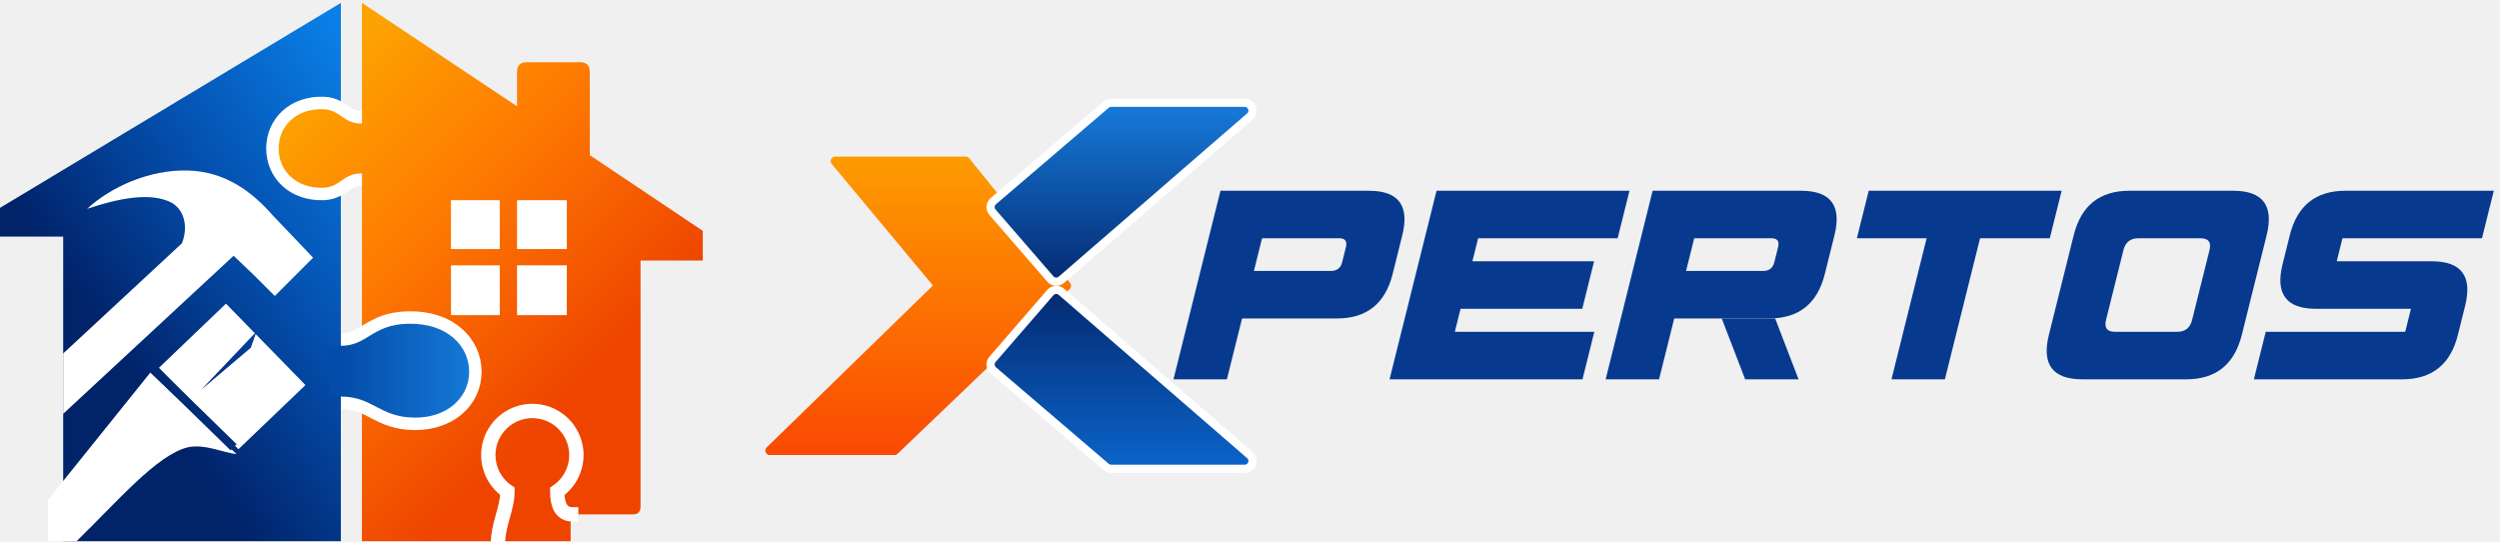
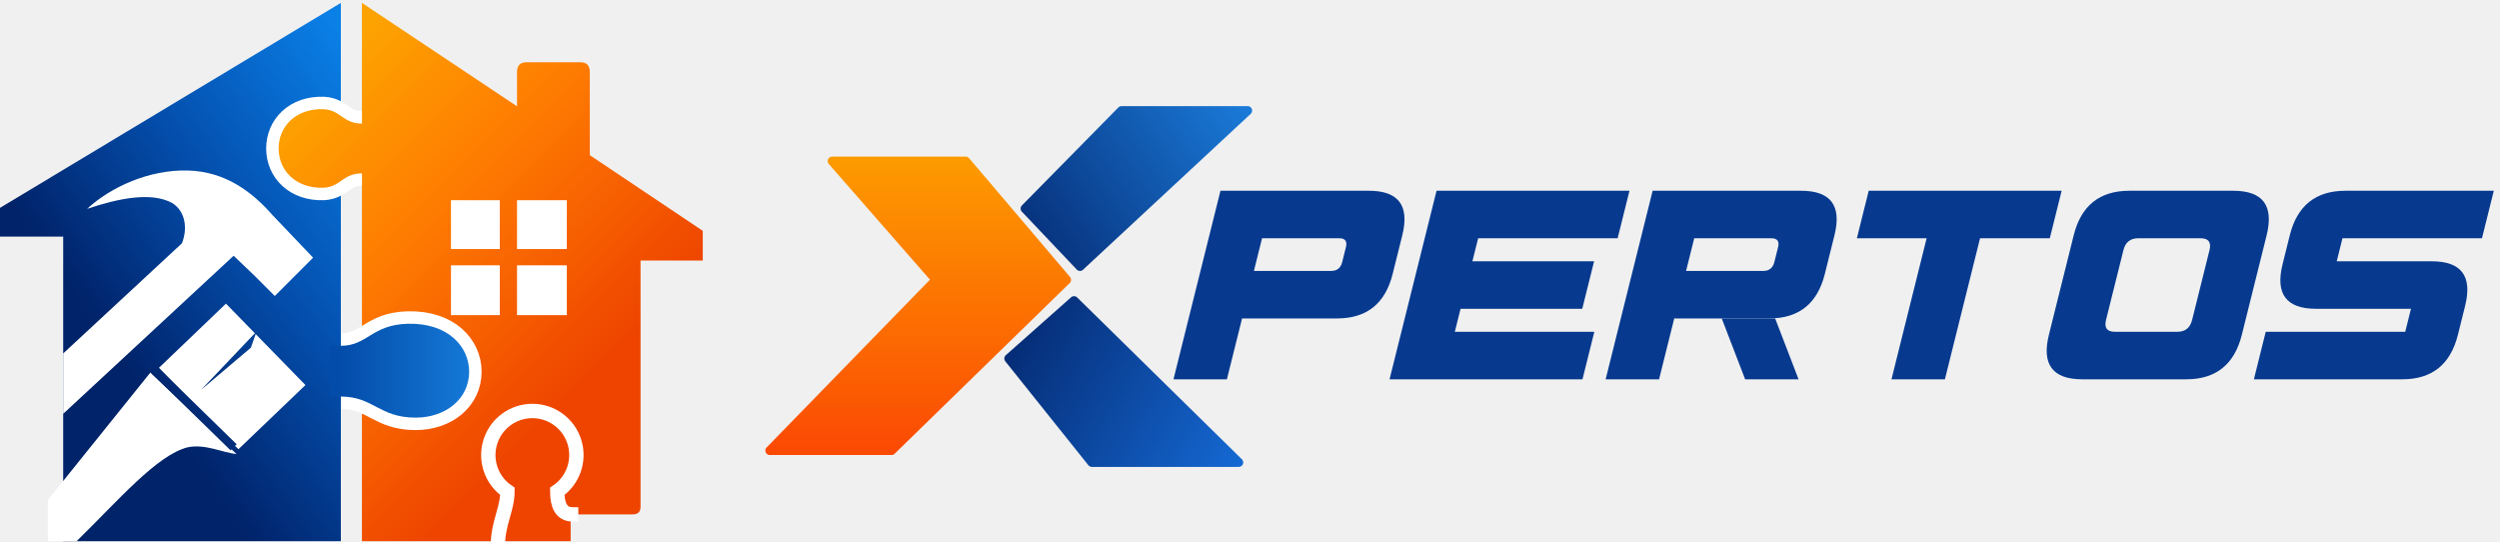
<svg xmlns="http://www.w3.org/2000/svg" viewBox="0 0 1044 226" role="img" aria-labelledby="t">
  <defs>
    <linearGradient id="dxo" x1="0" y1="198" x2="0" y2="393" gradientUnits="userSpaceOnUse">
      <stop offset="0" stop-color="#FD9A00" />
      <stop offset="1" stop-color="#FB4A03" />
    </linearGradient>
-     <linearGradient id="dxb" x1="0" y1="164" x2="0" y2="400" gradientUnits="userSpaceOnUse">
-       <stop offset="0" stop-color="#1678D6" />
-       <stop offset=".5" stop-color="#04286F" />
-       <stop offset="1" stop-color="#0A62C6" />
+     <linearGradient id="dxb1" x1="362" y1="164" x2="215" y2="262" gradientUnits="userSpaceOnUse">
+       <stop offset="0" stop-color="#1A7AD8" />
+       <stop offset="1" stop-color="#062E78" />
+     </linearGradient>
+     <linearGradient id="dxb2" x1="210" y1="318" x2="356" y2="401" gradientUnits="userSpaceOnUse">
+       <stop offset="0" stop-color="#062E78" />
+       <stop offset="1" stop-color="#1468D2" />
    </linearGradient>
    <linearGradient id="dwm" x1="0" y1="218" x2="0" y2="345" gradientUnits="userSpaceOnUse">
      <stop offset="0" stop-color="#073A8F" />
      <stop offset="1" stop-color="#00266B" />
    </linearGradient>
    <linearGradient id="dhb" x1="612" y1="420" x2="300" y2="640" gradientUnits="userSpaceOnUse">
      <stop offset="0" stop-color="#0A7FE6" />
      <stop offset=".5" stop-color="#0451B0" />
      <stop offset="1" stop-color="#01236A" />
    </linearGradient>
    <linearGradient id="dhk" x1="612" y1="0" x2="745" y2="0" gradientUnits="userSpaceOnUse">
      <stop offset="0" stop-color="#044CA9" />
      <stop offset="1" stop-color="#1478D6" />
    </linearGradient>
    <linearGradient id="dho" x1="650" y1="400" x2="950" y2="700" gradientUnits="userSpaceOnUse">
      <stop offset="0" stop-color="#FDA301" />
      <stop offset=".45" stop-color="#FE7A01" />
      <stop offset="1" stop-color="#EE4400" />
    </linearGradient>
  </defs>
  <g transform="translate(-102.4 -153.2) scale(0.4)">
    <path d="M612,386 L256,600 V630 H322 V948 H612 Z" fill="url(#dhb)" />
    <path d="M634,386 L796,494 V458 Q796,448 806,448 H862 Q872,448 872,458 V545 L990,624 V655 H925 V912 Q925,920 917,920 H852 V948 H634 Z" fill="url(#dho)" />
    <path d="M634,512 C614,512 612,498 594,497 C565,496 547,515 547,538 C547,561 565,580 594,579 C612,578 614,564 634,564" fill="none" stroke="#fff" stroke-width="26" />
    <path d="M646,512 H634 C614,512 612,498 594,497 C565,496 547,515 547,538 C547,561 565,580 594,579 C612,578 614,564 634,564 H646 Z" fill="url(#dho)" />
    <path d="M612,744 C640,744 644,722 682,721 C724,720 746,745 746,771 C746,799 722,819 690,819 C652,819 646,797 612,797" fill="none" stroke="#fff" stroke-width="26" />
    <path d="M600,744 H612 C640,744 644,722 682,721 C724,720 746,745 746,771 C746,799 722,819 690,819 C652,819 646,797 612,797 H600 Z" fill="url(#dhk)" />
    <g fill="#fff">
      <rect x="727" y="592" width="51" height="51" />
      <rect x="796" y="592" width="52" height="51" />
      <rect x="727" y="660" width="51" height="52" />
      <rect x="796" y="660" width="52" height="52" />
    </g>
    <path d="M776,952 C776,930 786,914 786,896 A46,46 0 1 1 838,896 C838,910 842,920 854,920 H860" fill="none" stroke="#fff" stroke-width="15" stroke-linecap="butt" />
    <g fill="#fff">
      <path d="M347,601 C372,578 412,560 452,561 C492,562 520,584 541,608 L562,630 L583,652 L543,692 L522,671 L500,650 L322,815 V752 L446,637 C452,622 450,604 436,595 C414,583 380,590 347,601 Z" />
      <path d="M422,767 L492,700 L575,785 L505,852 Z" />
      <path d="M413,772 L503,857 C490,856 470,846 452,850 C420,858 380,905 336,948 H306 V905 Z" />
    </g>
    <path d="M418,770 L500,850" stroke="url(#dhb)" stroke-width="9" />
    <path d="M466,790 L524,729 L518,746 Z" fill="url(#dhb)" />
  </g>
  <g transform="translate(296.8 -55.5) scale(0.62)">
-     <path d="M84,198 L172,198 L240,282 L124,393 L40,393 L154,282 Z" fill="url(#dxo)" stroke="url(#dxo)" stroke-width="6" stroke-linejoin="round" />
-     <g fill="#fff" stroke="#fff" stroke-width="16" stroke-linejoin="round">
-       <path d="M270,164 L360,164 L233,274 L194,229 Z" />
-       <path d="M270,400 L360,400 L233,290 L194,335 Z" />
-     </g>
-     <g fill="url(#dxb)" stroke="url(#dxb)" stroke-width="5" stroke-linejoin="round">
-       <path d="M270,164 L360,164 L233,274 L194,229 Z" />
-       <path d="M270,400 L360,400 L233,290 L194,335 Z" />
-     </g>
+     <path d="M82,198 L172,198 L240,278 L122,393 L40,393 L152,278 Z" fill="url(#dxo)" stroke="url(#dxo)" stroke-width="6" stroke-linejoin="round" />
+     <path d="M277,164 L362,164 L249,269 L212,230 Z" fill="url(#dxb1)" stroke="url(#dxb1)" stroke-width="6" stroke-linejoin="round" />
+     <path d="M245,292 L356,401 L257,401 L201,331 Z" fill="url(#dxb2)" stroke="url(#dxb2)" stroke-width="6" stroke-linejoin="round" />
    <g fill="url(#dwm)" transform="translate(312 345) skewX(-14) translate(0 -127)">
      <path d="M0.0,127 V0 H100.0 Q130.0,0 130.0,30 V56 Q130.0,86 100.0,86 H36.0 V127 Z M36.0,32 H88.0 Q94.0,32 94.0,38 V48 Q94.0,54 88.0,54 H36.0 Z" fill-rule="evenodd" />
      <path d="M145.6,0 H275.6 V32 H181.6 V47.5 H263.6 V79.5 H181.6 V95 H275.6 V127 H145.6 Z" fill-rule="nonzero" />
      <path d="M291.2,127 V0 H391.2 Q421.2,0 421.2,30 V56 Q421.2,86 391.2,86 H327.2 V127 Z M327.2,32 H379.2 Q385.2,32 385.2,38 V48 Q385.2,54 379.2,54 H327.2 Z" fill-rule="evenodd" />
      <path d="M359.2,86 H395.2 L421.2,127 H385.2 Z" fill-rule="nonzero" />
      <path d="M436.8,0 H566.8 V32 H519.8 V127 H483.8 V32 H436.8 Z" fill-rule="nonzero" />
      <path d="M612.4,0 H682.4 Q712.4,0 712.4,30 V97 Q712.4,127 682.4,127 H612.4 Q582.4,127 582.4,97 V30 Q582.4,0 612.4,0 Z M626.4,32 H668.4 Q676.4,32 676.4,40 V87 Q676.4,95 668.4,95 H626.4 Q618.4,95 618.4,87 V40 Q618.4,32 626.4,32 Z" fill-rule="evenodd" />
      <path d="M758.0,0 H858.0 V32 H764.0 V47.5 H828.0 Q858.0,47.5 858.0,77.5 V97 Q858.0,127 828.0,127 H728.0 V95 H822.0 V79.5 H758.0 Q728.0,79.5 728.0,49.5 V30 Q728.0,0 758.0,0 Z" fill-rule="nonzero" />
    </g>
  </g>
</svg>
